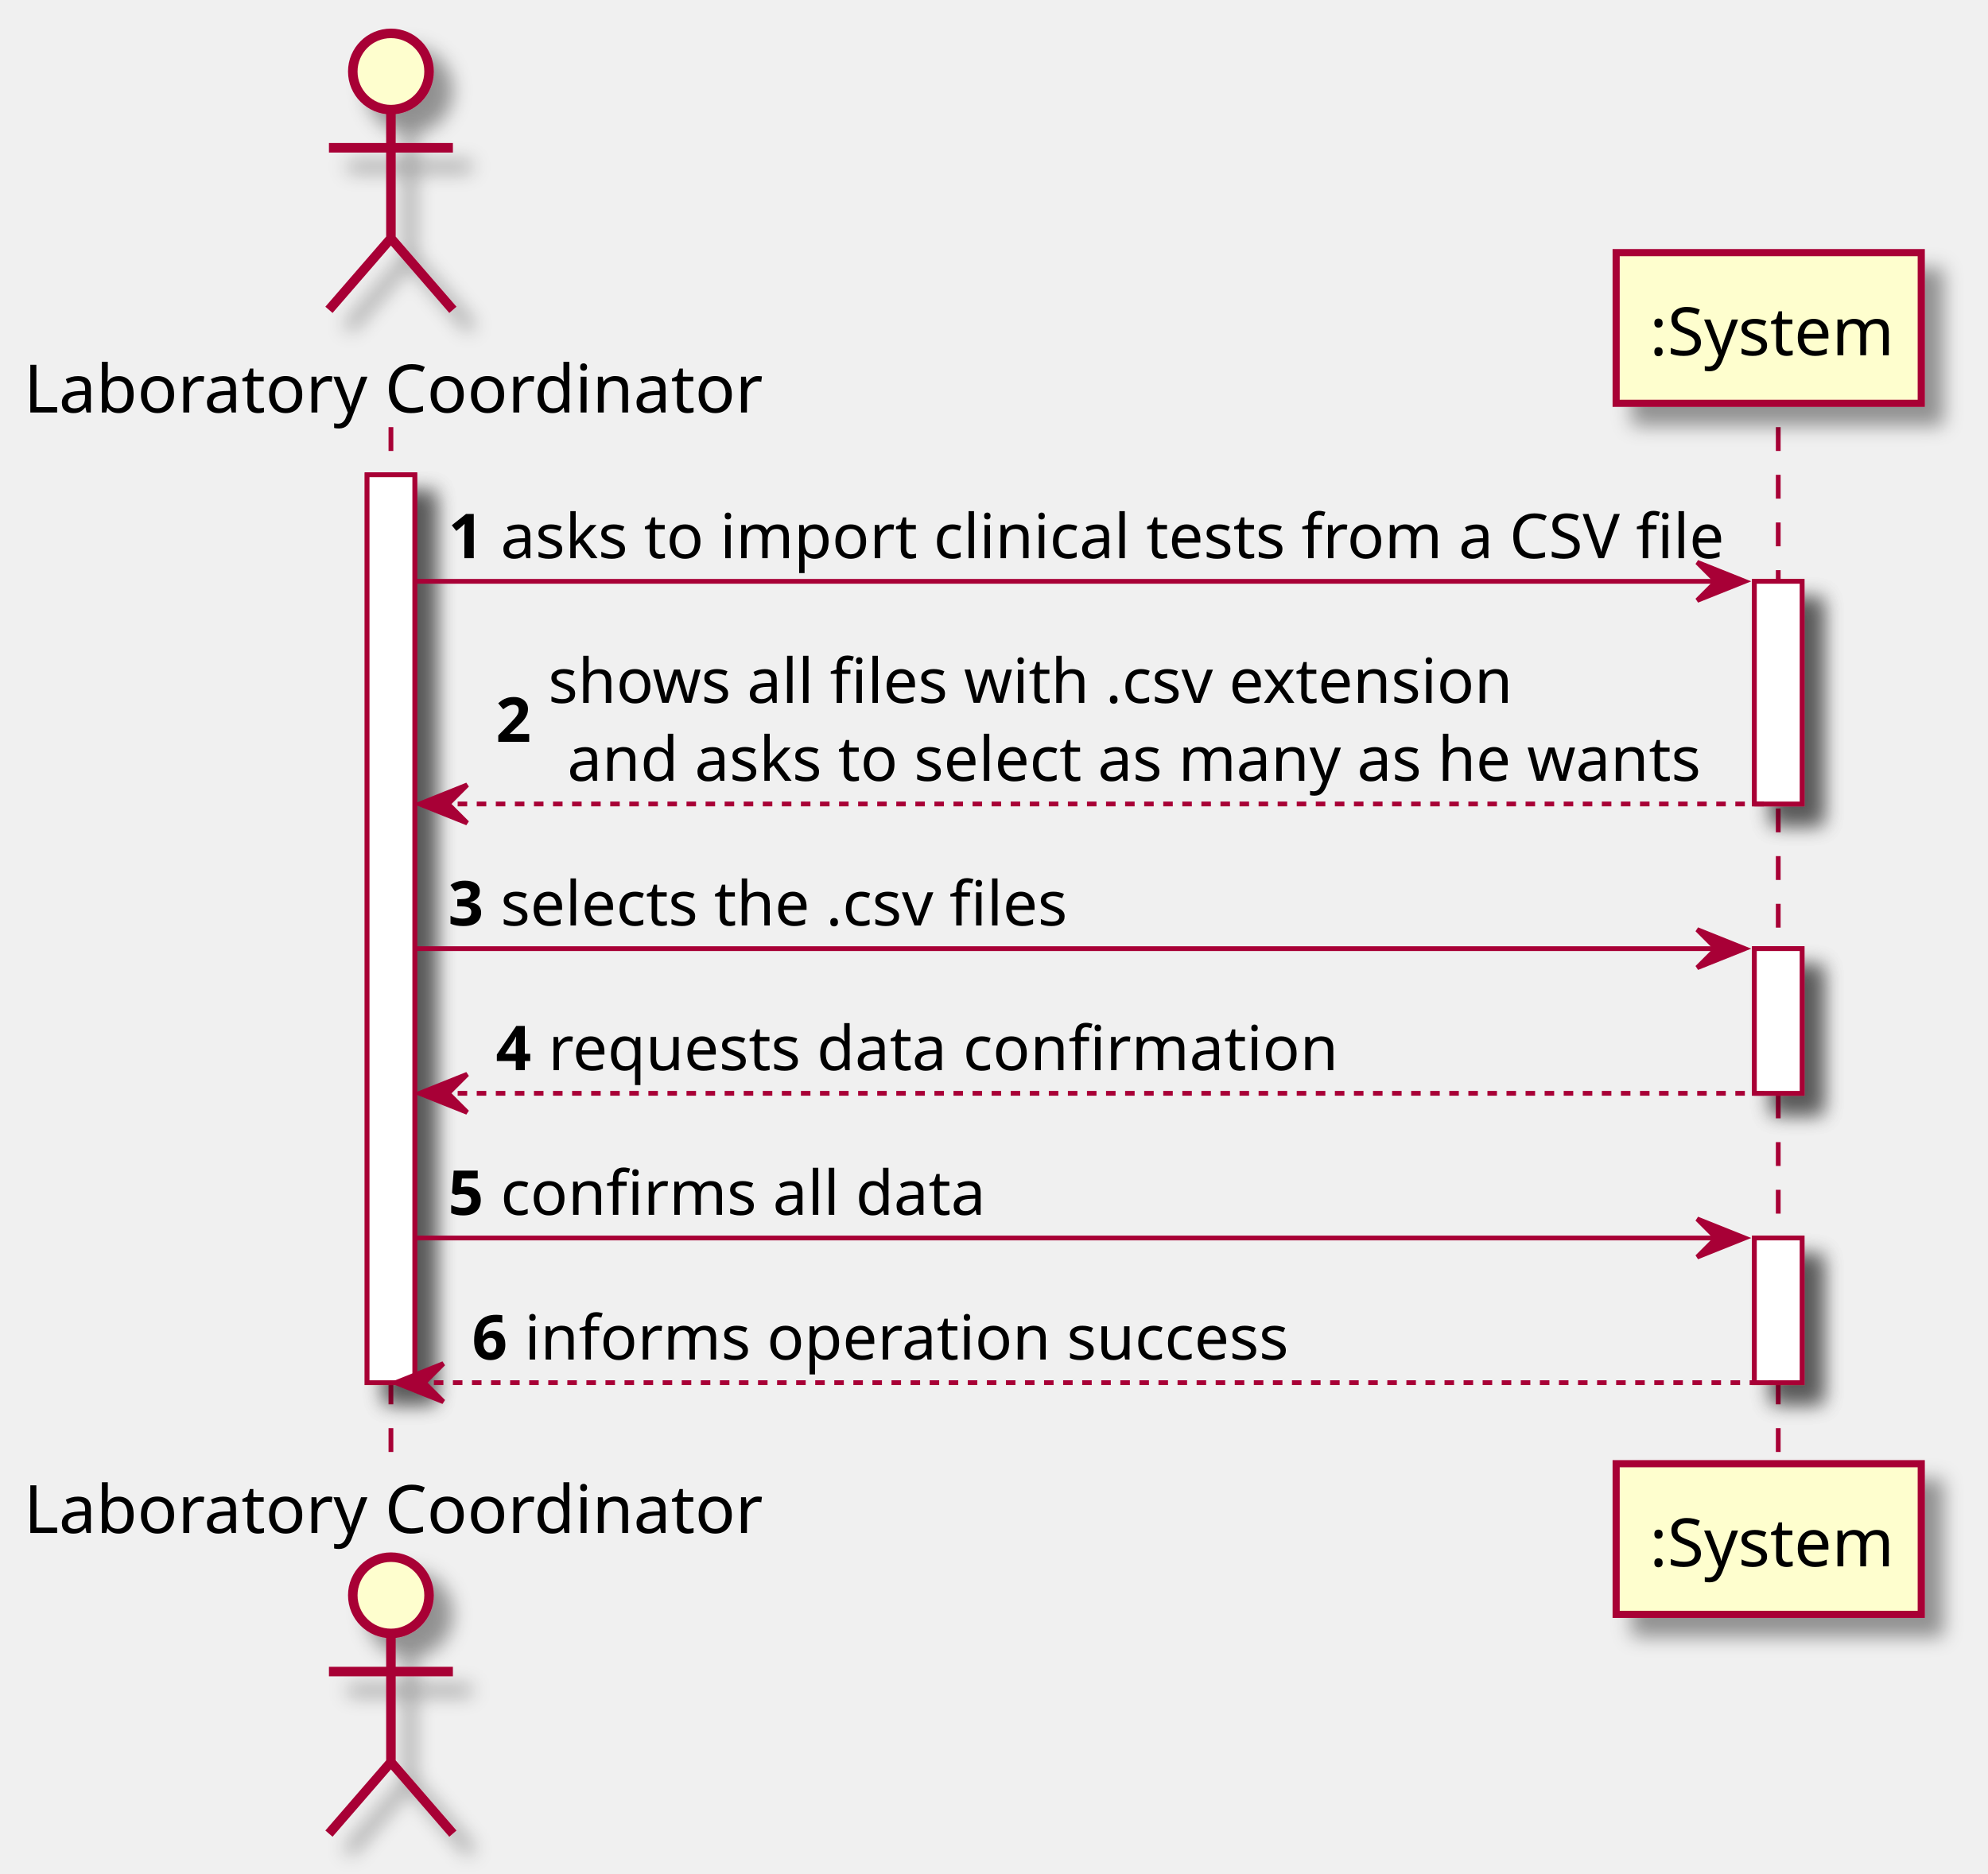
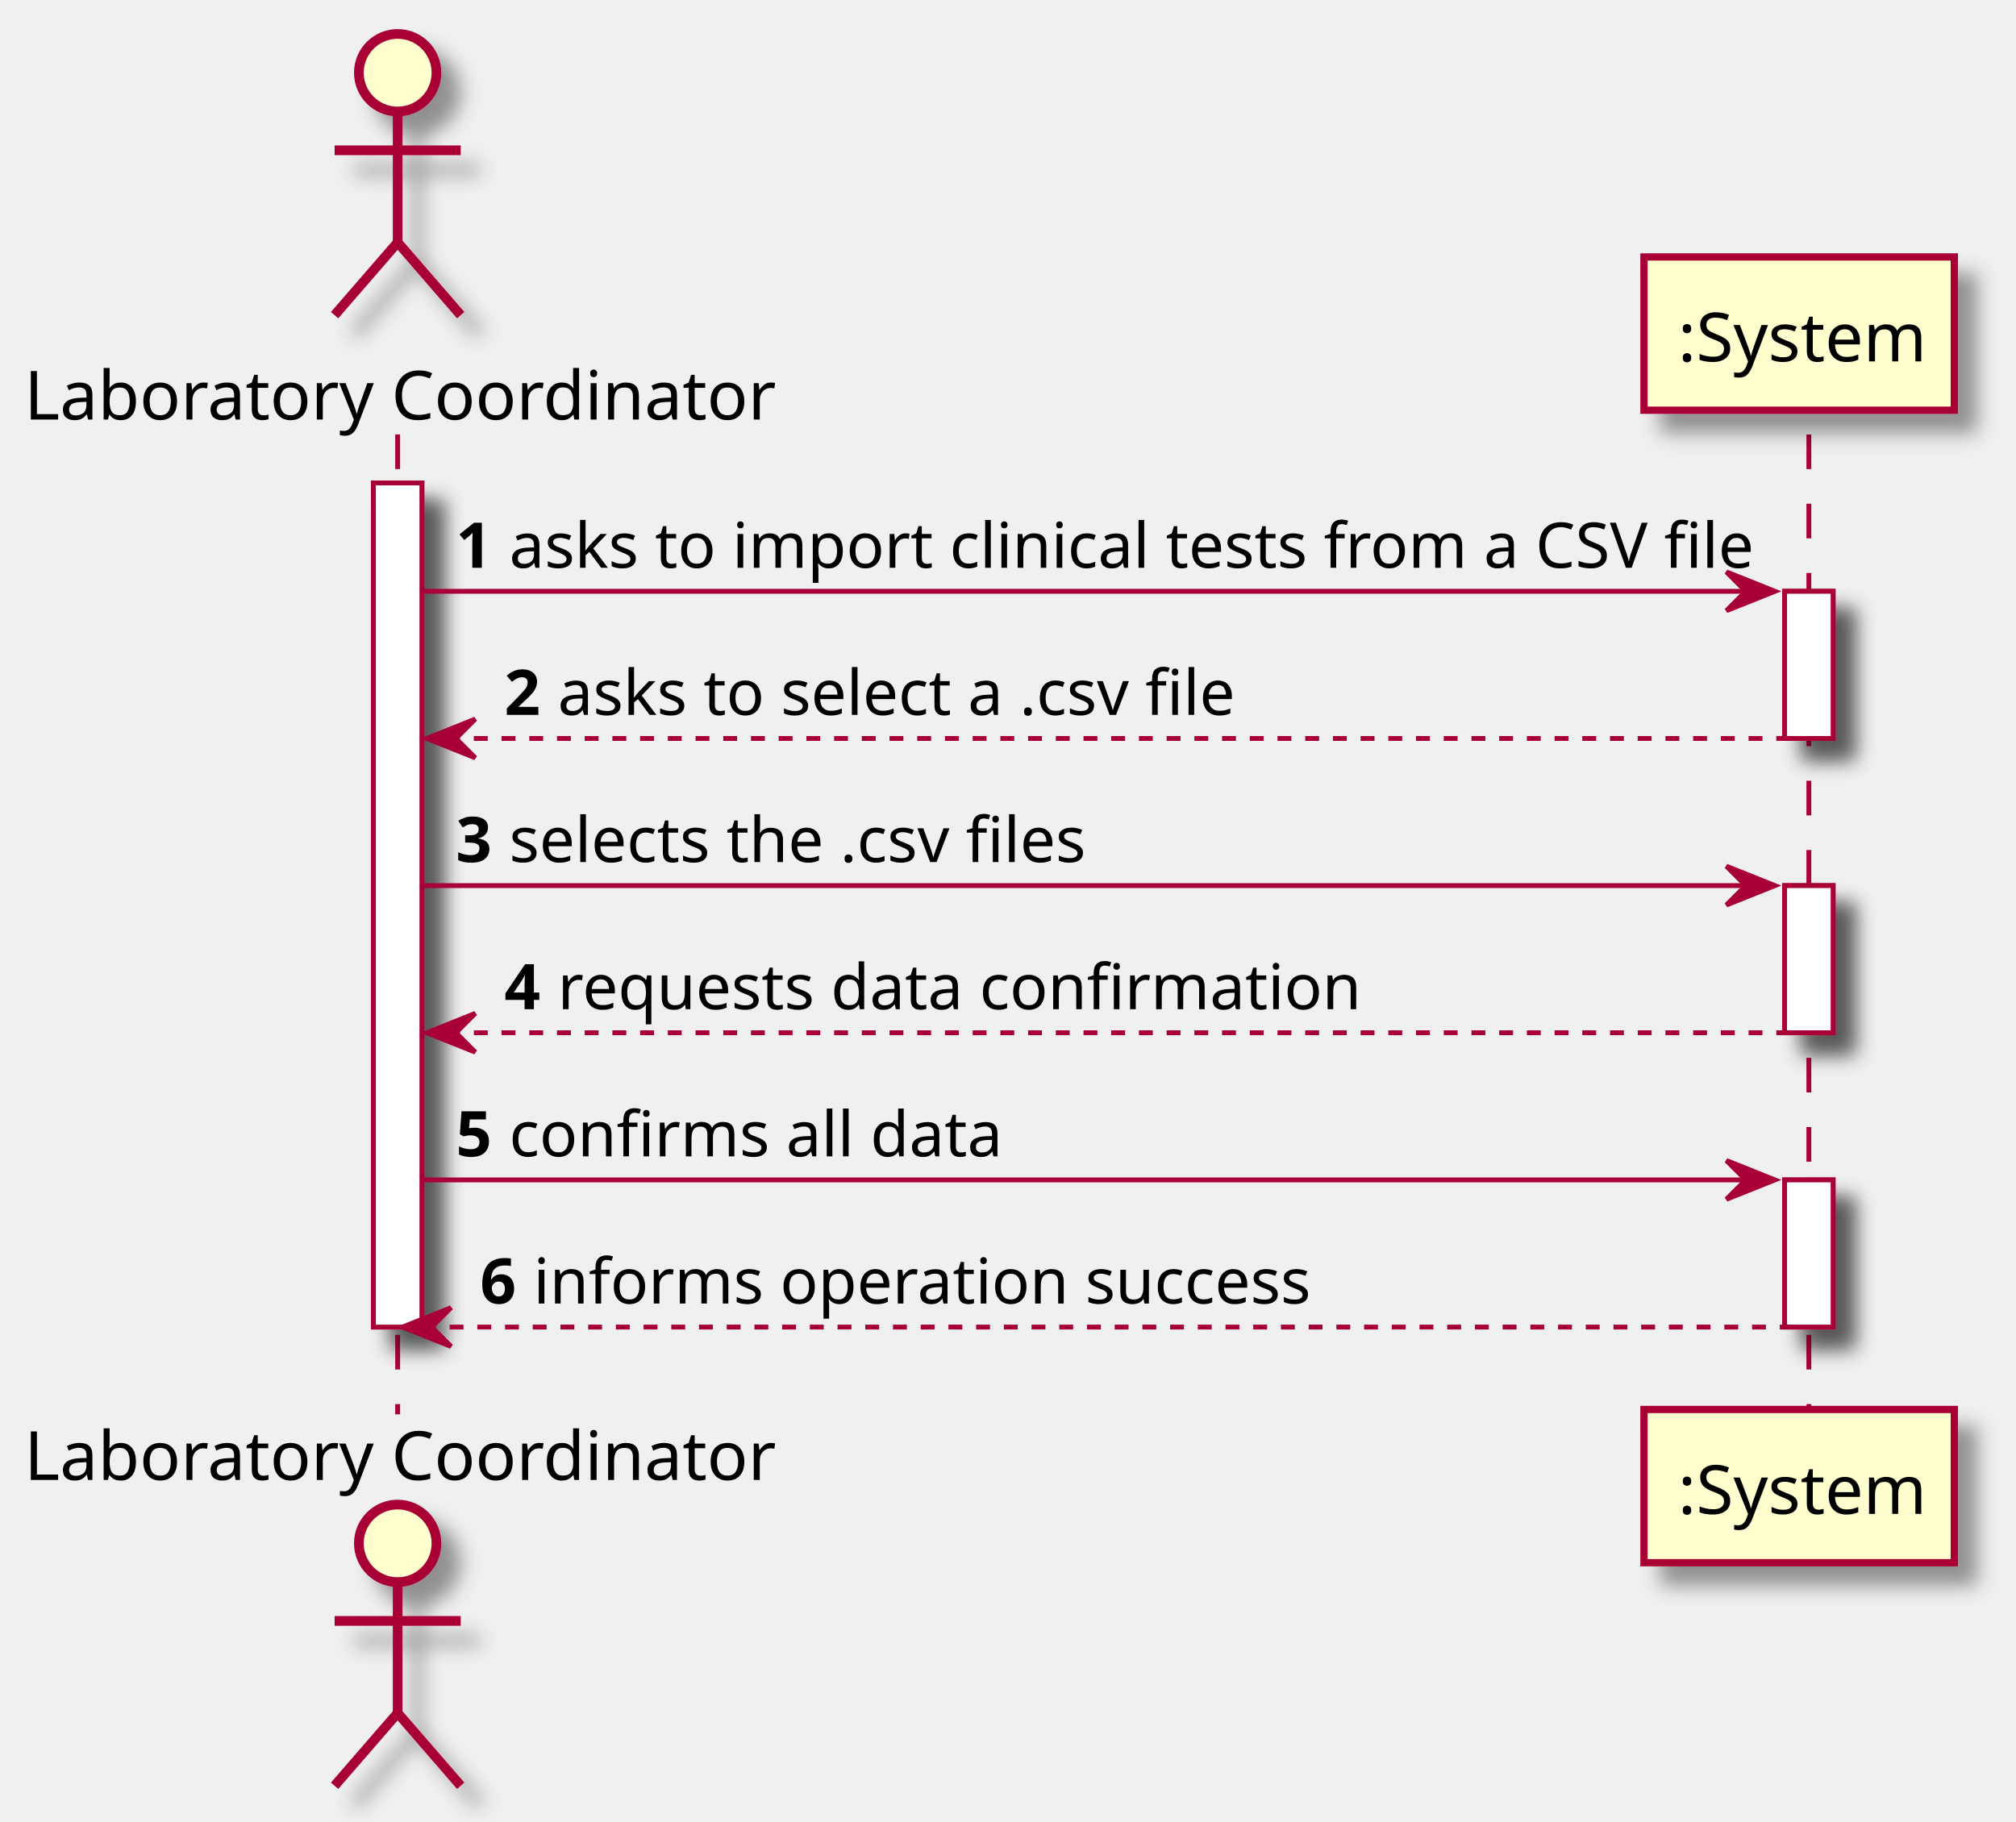
- <svg xmlns="http://www.w3.org/2000/svg" contentScriptType="application/ecmascript" contentStyleType="text/css" height="393px" preserveAspectRatio="none" style="width:417px;height:393px;" version="1.1" viewBox="0 0 417 393" width="417px" zoomAndPan="magnify">
+ <svg xmlns="http://www.w3.org/2000/svg" contentScriptType="application/ecmascript" contentStyleType="text/css" height="263.9px" preserveAspectRatio="none" style="width:291px;height:263px;" version="1.1" viewBox="0 0 291 263" width="291.9px" zoomAndPan="magnify">
  <defs>
-     <filter height="300%" id="fiwtnlq984asz" width="300%" x="-1" y="-1">
-       <feGaussianBlur result="blurOut" stdDeviation="2.0" />
+     <filter height="300%" id="fw7m6u5415h45" width="300%" x="-1" y="-1">
+       <feGaussianBlur result="blurOut" stdDeviation="1.4" />
      <feColorMatrix in="blurOut" result="blurOut2" type="matrix" values="0 0 0 0 0 0 0 0 0 0 0 0 0 0 0 0 0 0 .4 0" />
-       <feOffset dx="4.0" dy="4.0" in="blurOut2" result="blurOut3" />
+       <feOffset dx="2.8" dy="2.8" in="blurOut2" result="blurOut3" />
      <feBlend in="SourceGraphic" in2="blurOut3" mode="normal" />
    </filter>
  </defs>
  <g>
-     <rect fill="#FFFFFF" filter="url(#fiwtnlq984asz)" height="190.461" style="stroke:#A80036;stroke-width:1.0;" width="10" x="77" y="99.609" />
-     <rect fill="#FFFFFF" filter="url(#fiwtnlq984asz)" height="46.703" style="stroke:#A80036;stroke-width:1.0;" width="10" x="368" y="121.961" />
-     <rect fill="#FFFFFF" filter="url(#fiwtnlq984asz)" height="30.352" style="stroke:#A80036;stroke-width:1.0;" width="10" x="368" y="199.016" />
-     <rect fill="#FFFFFF" filter="url(#fiwtnlq984asz)" height="30.352" style="stroke:#A80036;stroke-width:1.0;" width="10" x="368" y="259.719" />
-     <line style="stroke:#A80036;stroke-width:1.0;stroke-dasharray:5.0,5.0;" x1="82" x2="82" y1="89.609" y2="308.07" />
-     <line style="stroke:#A80036;stroke-width:1.0;stroke-dasharray:5.0,5.0;" x1="373" x2="373" y1="89.609" y2="308.07" />
-     <text fill="#000000" font-family="sans-serif" font-size="14" lengthAdjust="spacing" textLength="148" x="5" y="86.533">Laboratory Coordinator</text>
-     <ellipse cx="82" cy="15" fill="#FEFECE" filter="url(#fiwtnlq984asz)" rx="8" ry="8" style="stroke:#A80036;stroke-width:2.0;" />
-     <path d="M82,23 L82,50 M69,31 L95,31 M82,50 L69,65 M82,50 L95,65 " fill="none" filter="url(#fiwtnlq984asz)" style="stroke:#A80036;stroke-width:2.0;" />
-     <text fill="#000000" font-family="sans-serif" font-size="14" lengthAdjust="spacing" textLength="148" x="5" y="321.603">Laboratory Coordinator</text>
-     <ellipse cx="82" cy="334.68" fill="#FEFECE" filter="url(#fiwtnlq984asz)" rx="8" ry="8" style="stroke:#A80036;stroke-width:2.0;" />
-     <path d="M82,342.68 L82,369.68 M69,350.68 L95,350.68 M82,369.68 L69,384.68 M82,369.68 L95,384.68 " fill="none" filter="url(#fiwtnlq984asz)" style="stroke:#A80036;stroke-width:2.0;" />
-     <rect fill="#FEFECE" filter="url(#fiwtnlq984asz)" height="31.609" style="stroke:#A80036;stroke-width:1.5;" width="64" x="339" y="53" />
-     <text fill="#000000" font-family="sans-serif" font-size="14" lengthAdjust="spacing" textLength="50" x="346" y="74.533">:System</text>
-     <rect fill="#FEFECE" filter="url(#fiwtnlq984asz)" height="31.609" style="stroke:#A80036;stroke-width:1.5;" width="64" x="339" y="307.07" />
-     <text fill="#000000" font-family="sans-serif" font-size="14" lengthAdjust="spacing" textLength="50" x="346" y="328.603">:System</text>
-     <rect fill="#FFFFFF" filter="url(#fiwtnlq984asz)" height="190.461" style="stroke:#A80036;stroke-width:1.0;" width="10" x="77" y="99.609" />
-     <rect fill="#FFFFFF" filter="url(#fiwtnlq984asz)" height="46.703" style="stroke:#A80036;stroke-width:1.0;" width="10" x="368" y="121.961" />
-     <rect fill="#FFFFFF" filter="url(#fiwtnlq984asz)" height="30.352" style="stroke:#A80036;stroke-width:1.0;" width="10" x="368" y="199.016" />
-     <rect fill="#FFFFFF" filter="url(#fiwtnlq984asz)" height="30.352" style="stroke:#A80036;stroke-width:1.0;" width="10" x="368" y="259.719" />
-     <polygon fill="#A80036" points="356,117.961,366,121.961,356,125.961,360,121.961" style="stroke:#A80036;stroke-width:1.0;" />
-     <line style="stroke:#A80036;stroke-width:1.0;" x1="87" x2="362" y1="121.961" y2="121.961" />
-     <text fill="#000000" font-family="sans-serif" font-size="13" font-weight="bold" lengthAdjust="spacing" textLength="7" x="94" y="117.105">1</text>
-     <text fill="#000000" font-family="sans-serif" font-size="13" lengthAdjust="spacing" textLength="251" x="105" y="117.105">asks to import clinical tests from a CSV file</text>
-     <polygon fill="#A80036" points="98,164.664,88,168.664,98,172.664,94,168.664" style="stroke:#A80036;stroke-width:1.0;" />
-     <line style="stroke:#A80036;stroke-width:1.0;stroke-dasharray:2.0,2.0;" x1="92" x2="372" y1="168.664" y2="168.664" />
-     <text fill="#000000" font-family="sans-serif" font-size="13" font-weight="bold" lengthAdjust="spacing" textLength="7" x="104" y="155.632">2</text>
-     <text fill="#000000" font-family="sans-serif" font-size="13" lengthAdjust="spacing" textLength="195" x="115" y="147.456">shows all files with .csv extension</text>
-     <text fill="#000000" font-family="sans-serif" font-size="13" lengthAdjust="spacing" textLength="235" x="119" y="163.808">and asks to select as many as he wants</text>
-     <polygon fill="#A80036" points="356,195.016,366,199.016,356,203.016,360,199.016" style="stroke:#A80036;stroke-width:1.0;" />
-     <line style="stroke:#A80036;stroke-width:1.0;" x1="87" x2="362" y1="199.016" y2="199.016" />
-     <text fill="#000000" font-family="sans-serif" font-size="13" font-weight="bold" lengthAdjust="spacing" textLength="7" x="94" y="194.159">3</text>
-     <text fill="#000000" font-family="sans-serif" font-size="13" lengthAdjust="spacing" textLength="118" x="105" y="194.159">selects the .csv files</text>
-     <polygon fill="#A80036" points="98,225.367,88,229.367,98,233.367,94,229.367" style="stroke:#A80036;stroke-width:1.0;" />
-     <line style="stroke:#A80036;stroke-width:1.0;stroke-dasharray:2.0,2.0;" x1="92" x2="372" y1="229.367" y2="229.367" />
-     <text fill="#000000" font-family="sans-serif" font-size="13" font-weight="bold" lengthAdjust="spacing" textLength="7" x="104" y="224.511">4</text>
-     <text fill="#000000" font-family="sans-serif" font-size="13" lengthAdjust="spacing" textLength="153" x="115" y="224.511">requests data confirmation</text>
-     <polygon fill="#A80036" points="356,255.719,366,259.719,356,263.719,360,259.719" style="stroke:#A80036;stroke-width:1.0;" />
-     <line style="stroke:#A80036;stroke-width:1.0;" x1="87" x2="362" y1="259.719" y2="259.719" />
-     <text fill="#000000" font-family="sans-serif" font-size="13" font-weight="bold" lengthAdjust="spacing" textLength="7" x="94" y="254.862">5</text>
-     <text fill="#000000" font-family="sans-serif" font-size="13" lengthAdjust="spacing" textLength="95" x="105" y="254.862">confirms all data</text>
-     <polygon fill="#A80036" points="93,286.07,83,290.07,93,294.07,89,290.07" style="stroke:#A80036;stroke-width:1.0;" />
-     <line style="stroke:#A80036;stroke-width:1.0;stroke-dasharray:2.0,2.0;" x1="87" x2="372" y1="290.07" y2="290.07" />
-     <text fill="#000000" font-family="sans-serif" font-size="13" font-weight="bold" lengthAdjust="spacing" textLength="7" x="99" y="285.214">6</text>
-     <text fill="#000000" font-family="sans-serif" font-size="13" lengthAdjust="spacing" textLength="152" x="110" y="285.214">informs operation success</text>
+     <rect fill="#FFFFFF" filter="url(#fw7m6u5415h45)" height="121.877" style="stroke:#A80036;stroke-width:0.7;" width="7" x="53.9" y="69.727" />
+     <rect fill="#FFFFFF" filter="url(#fw7m6u5415h45)" height="21.246" style="stroke:#A80036;stroke-width:0.7;" width="7" x="257.6" y="85.373" />
+     <rect fill="#FFFFFF" filter="url(#fw7m6u5415h45)" height="21.246" style="stroke:#A80036;stroke-width:0.7;" width="7" x="257.6" y="127.865" />
+     <rect fill="#FFFFFF" filter="url(#fw7m6u5415h45)" height="21.246" style="stroke:#A80036;stroke-width:0.7;" width="7" x="257.6" y="170.357" />
+     <line style="stroke:#A80036;stroke-width:0.7;stroke-dasharray:5.0,5.0;" x1="57.4" x2="57.4" y1="62.727" y2="204.203" />
+     <line style="stroke:#A80036;stroke-width:0.7;stroke-dasharray:5.0,5.0;" x1="261.1" x2="261.1" y1="62.727" y2="204.203" />
+     <text fill="#000000" font-family="sans-serif" font-size="9.8" lengthAdjust="spacing" textLength="103.6" x="3.5" y="60.573">Laboratory Coordinator</text>
+     <ellipse cx="57.4" cy="10.5" fill="#FEFECE" filter="url(#fw7m6u5415h45)" rx="5.6" ry="5.6" style="stroke:#A80036;stroke-width:1.4;" />
+     <path d="M57.4,16.1 L57.4,35 M48.3,21.7 L66.5,21.7 M57.4,35 L48.3,45.5 M57.4,35 L66.5,45.5 " fill="none" filter="url(#fw7m6u5415h45)" style="stroke:#A80036;stroke-width:1.4;" />
+     <text fill="#000000" font-family="sans-serif" font-size="9.8" lengthAdjust="spacing" textLength="103.6" x="3.5" y="213.676">Laboratory Coordinator</text>
+     <ellipse cx="57.4" cy="222.83" fill="#FEFECE" filter="url(#fw7m6u5415h45)" rx="5.6" ry="5.6" style="stroke:#A80036;stroke-width:1.4;" />
+     <path d="M57.4,228.43 L57.4,247.33 M48.3,234.03 L66.5,234.03 M57.4,247.33 L48.3,257.83 M57.4,247.33 L66.5,257.83 " fill="none" filter="url(#fw7m6u5415h45)" style="stroke:#A80036;stroke-width:1.4;" />
+     <rect fill="#FEFECE" filter="url(#fw7m6u5415h45)" height="22.127" style="stroke:#A80036;stroke-width:1.05;" width="44.8" x="237.3" y="37.1" />
+     <text fill="#000000" font-family="sans-serif" font-size="9.8" lengthAdjust="spacing" textLength="35" x="242.2" y="52.173">:System</text>
+     <rect fill="#FEFECE" filter="url(#fw7m6u5415h45)" height="22.127" style="stroke:#A80036;stroke-width:1.05;" width="44.8" x="237.3" y="203.503" />
+     <text fill="#000000" font-family="sans-serif" font-size="9.8" lengthAdjust="spacing" textLength="35" x="242.2" y="218.576">:System</text>
+     <rect fill="#FFFFFF" filter="url(#fw7m6u5415h45)" height="121.877" style="stroke:#A80036;stroke-width:0.7;" width="7" x="53.9" y="69.727" />
+     <rect fill="#FFFFFF" filter="url(#fw7m6u5415h45)" height="21.246" style="stroke:#A80036;stroke-width:0.7;" width="7" x="257.6" y="85.373" />
+     <rect fill="#FFFFFF" filter="url(#fw7m6u5415h45)" height="21.246" style="stroke:#A80036;stroke-width:0.7;" width="7" x="257.6" y="127.865" />
+     <rect fill="#FFFFFF" filter="url(#fw7m6u5415h45)" height="21.246" style="stroke:#A80036;stroke-width:0.7;" width="7" x="257.6" y="170.357" />
+     <polygon fill="#A80036" points="249.2,82.573,256.2,85.373,249.2,88.173,252,85.373" style="stroke:#A80036;stroke-width:0.7;" />
+     <line style="stroke:#A80036;stroke-width:0.7;" x1="60.9" x2="253.4" y1="85.373" y2="85.373" />
+     <text fill="#000000" font-family="sans-serif" font-size="9.1" font-weight="bold" lengthAdjust="spacing" textLength="4.9" x="65.8" y="81.973">1</text>
+     <text fill="#000000" font-family="sans-serif" font-size="9.1" lengthAdjust="spacing" textLength="175.7" x="73.5" y="81.973">asks to import clinical tests from a CSV file</text>
+     <polygon fill="#A80036" points="68.6,103.819,61.6,106.619,68.6,109.419,65.8,106.619" style="stroke:#A80036;stroke-width:0.7;" />
+     <line style="stroke:#A80036;stroke-width:0.7;stroke-dasharray:2.0,2.0;" x1="64.4" x2="260.4" y1="106.619" y2="106.619" />
+     <text fill="#000000" font-family="sans-serif" font-size="9.1" font-weight="bold" lengthAdjust="spacing" textLength="4.9" x="72.8" y="103.219">2</text>
+     <text fill="#000000" font-family="sans-serif" font-size="9.1" lengthAdjust="spacing" textLength="98" x="80.5" y="103.219">asks to select a .csv file</text>
+     <polygon fill="#A80036" points="249.2,125.065,256.2,127.865,249.2,130.665,252,127.865" style="stroke:#A80036;stroke-width:0.7;" />
+     <line style="stroke:#A80036;stroke-width:0.7;" x1="60.9" x2="253.4" y1="127.865" y2="127.865" />
+     <text fill="#000000" font-family="sans-serif" font-size="9.1" font-weight="bold" lengthAdjust="spacing" textLength="4.9" x="65.8" y="124.465">3</text>
+     <text fill="#000000" font-family="sans-serif" font-size="9.1" lengthAdjust="spacing" textLength="82.6" x="73.5" y="124.465">selects the .csv files</text>
+     <polygon fill="#A80036" points="68.6,146.311,61.6,149.111,68.6,151.911,65.8,149.111" style="stroke:#A80036;stroke-width:0.7;" />
+     <line style="stroke:#A80036;stroke-width:0.7;stroke-dasharray:2.0,2.0;" x1="64.4" x2="260.4" y1="149.111" y2="149.111" />
+     <text fill="#000000" font-family="sans-serif" font-size="9.1" font-weight="bold" lengthAdjust="spacing" textLength="4.9" x="72.8" y="145.711">4</text>
+     <text fill="#000000" font-family="sans-serif" font-size="9.1" lengthAdjust="spacing" textLength="107.1" x="80.5" y="145.711">requests data confirmation</text>
+     <polygon fill="#A80036" points="249.2,167.557,256.2,170.357,249.2,173.157,252,170.357" style="stroke:#A80036;stroke-width:0.7;" />
+     <line style="stroke:#A80036;stroke-width:0.7;" x1="60.9" x2="253.4" y1="170.357" y2="170.357" />
+     <text fill="#000000" font-family="sans-serif" font-size="9.1" font-weight="bold" lengthAdjust="spacing" textLength="4.9" x="65.8" y="166.958">5</text>
+     <text fill="#000000" font-family="sans-serif" font-size="9.1" lengthAdjust="spacing" textLength="66.5" x="73.5" y="166.958">confirms all data</text>
+     <polygon fill="#A80036" points="65.1,188.803,58.1,191.603,65.1,194.403,62.3,191.603" style="stroke:#A80036;stroke-width:0.7;" />
+     <line style="stroke:#A80036;stroke-width:0.7;stroke-dasharray:2.0,2.0;" x1="60.9" x2="260.4" y1="191.603" y2="191.603" />
+     <text fill="#000000" font-family="sans-serif" font-size="9.1" font-weight="bold" lengthAdjust="spacing" textLength="4.9" x="69.3" y="188.204">6</text>
+     <text fill="#000000" font-family="sans-serif" font-size="9.1" lengthAdjust="spacing" textLength="106.4" x="77" y="188.204">informs operation success</text>
  </g>
</svg>
